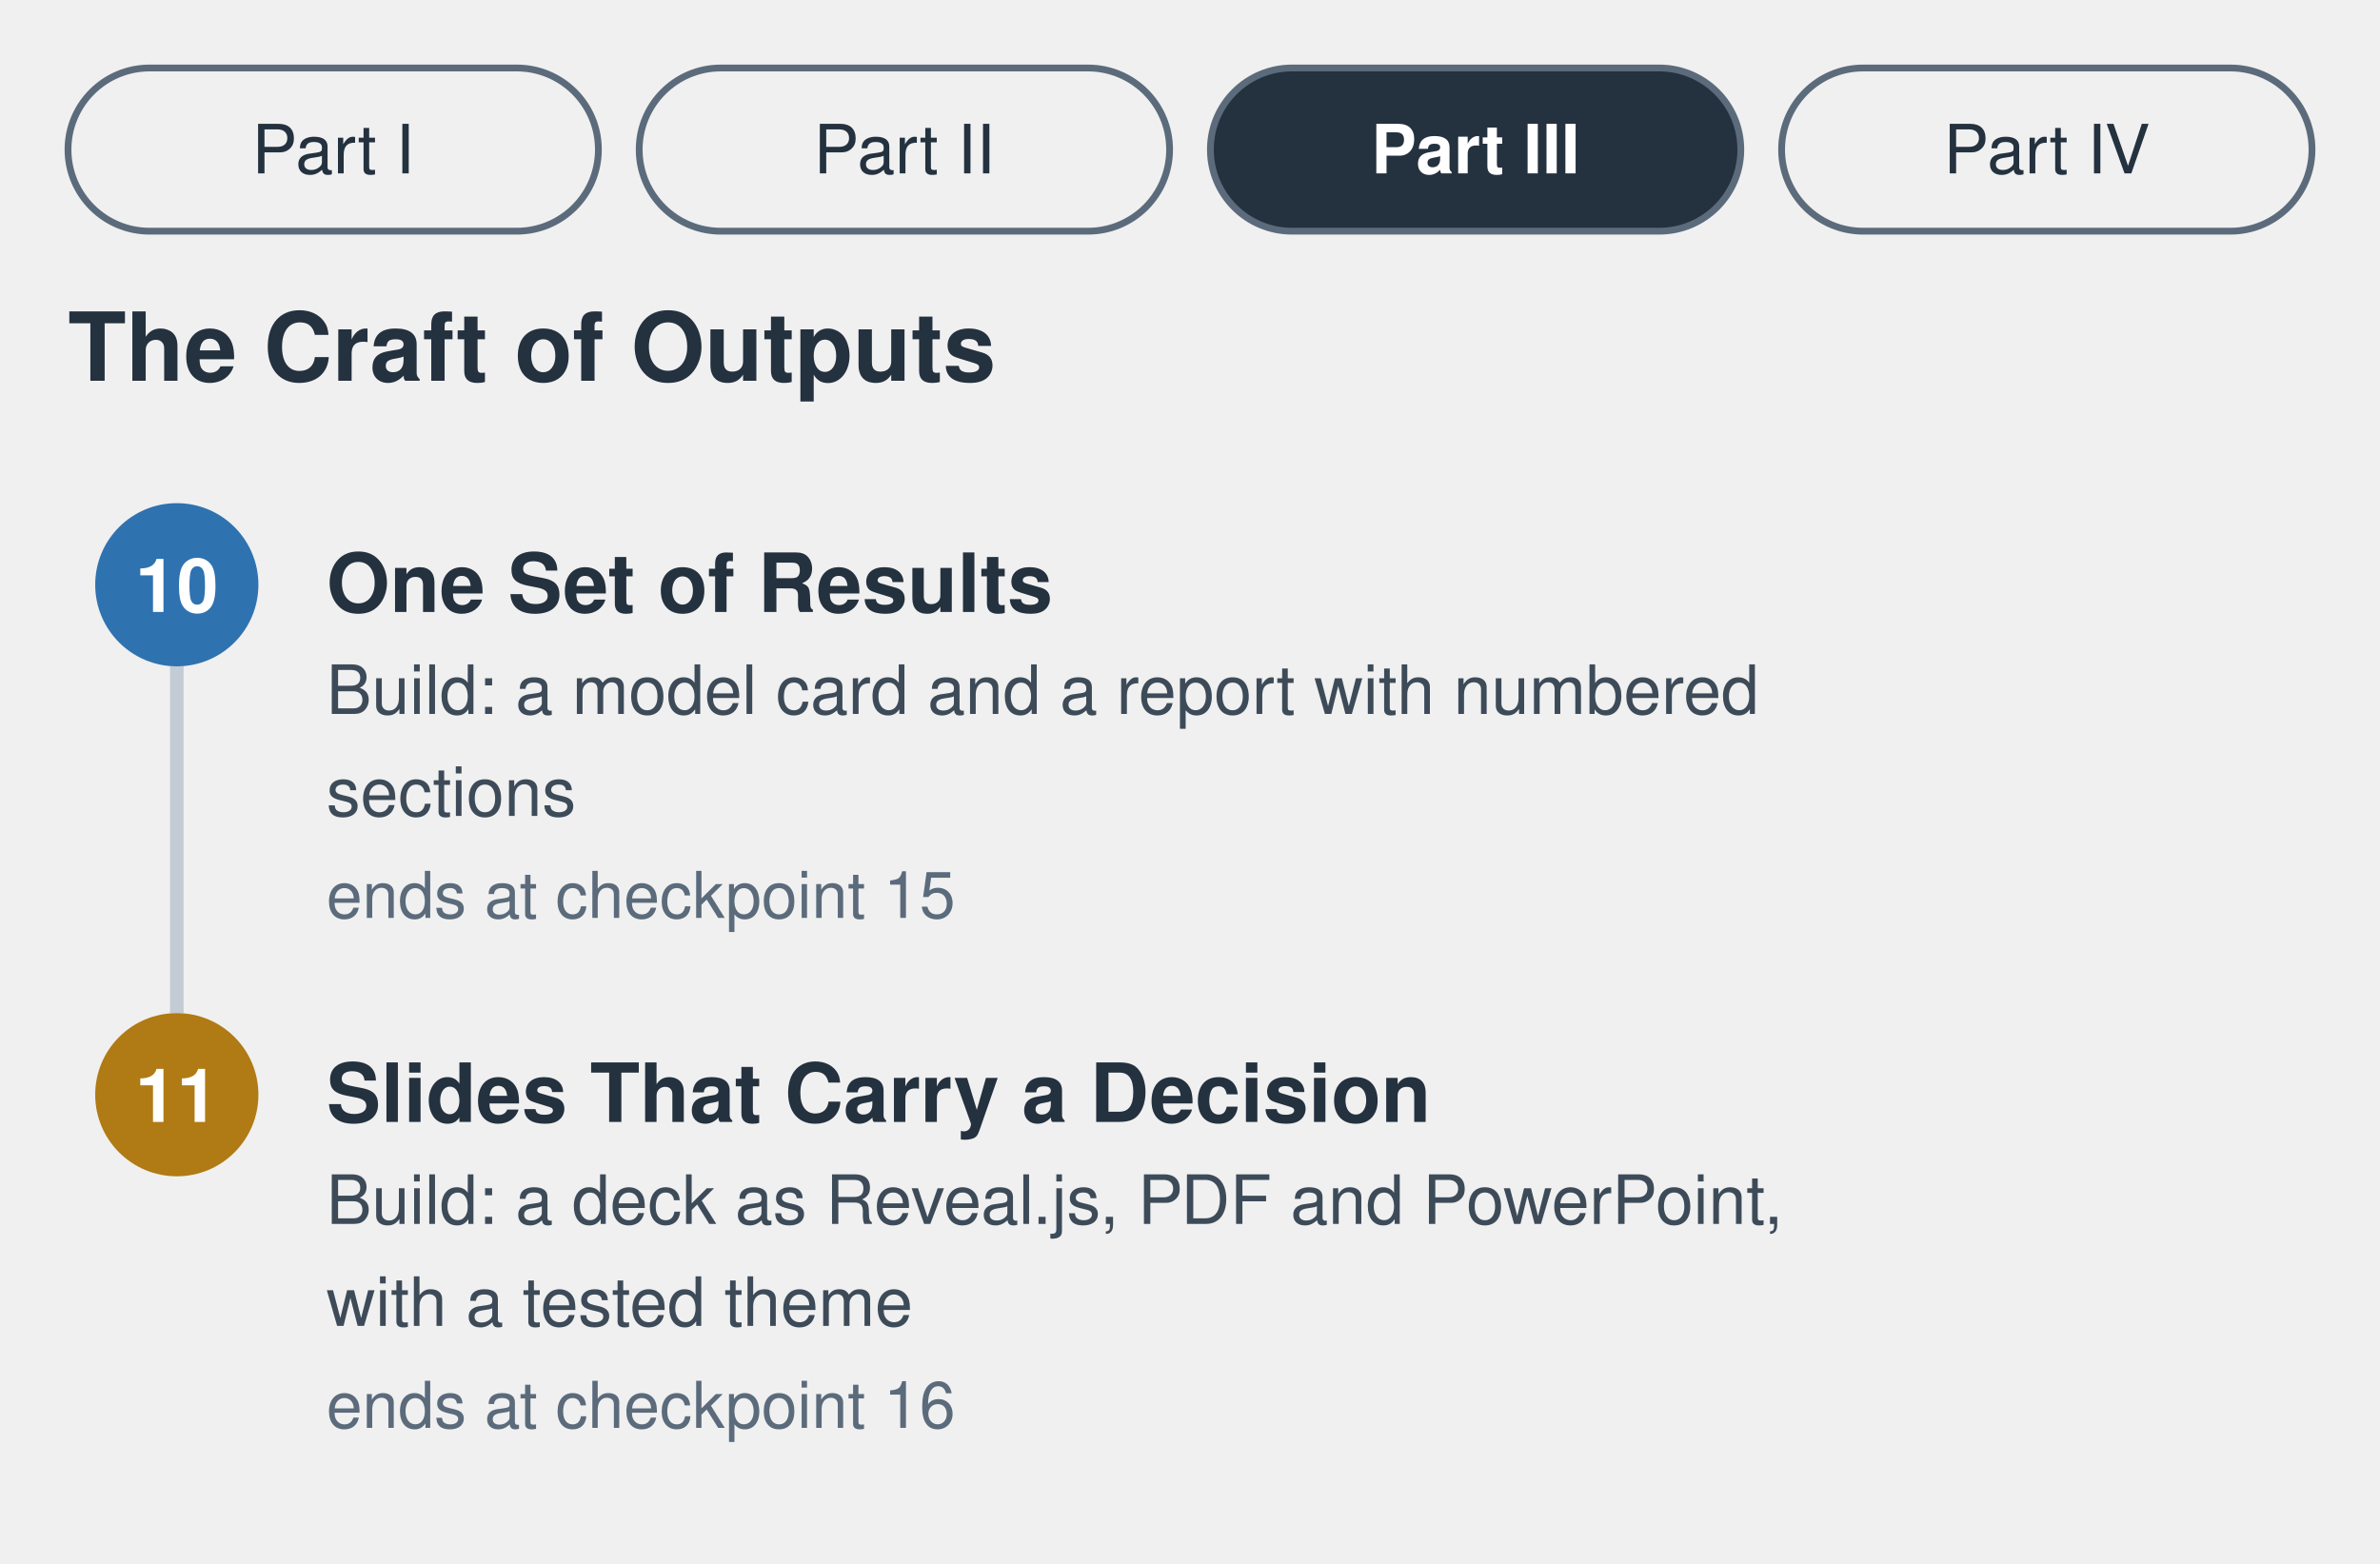
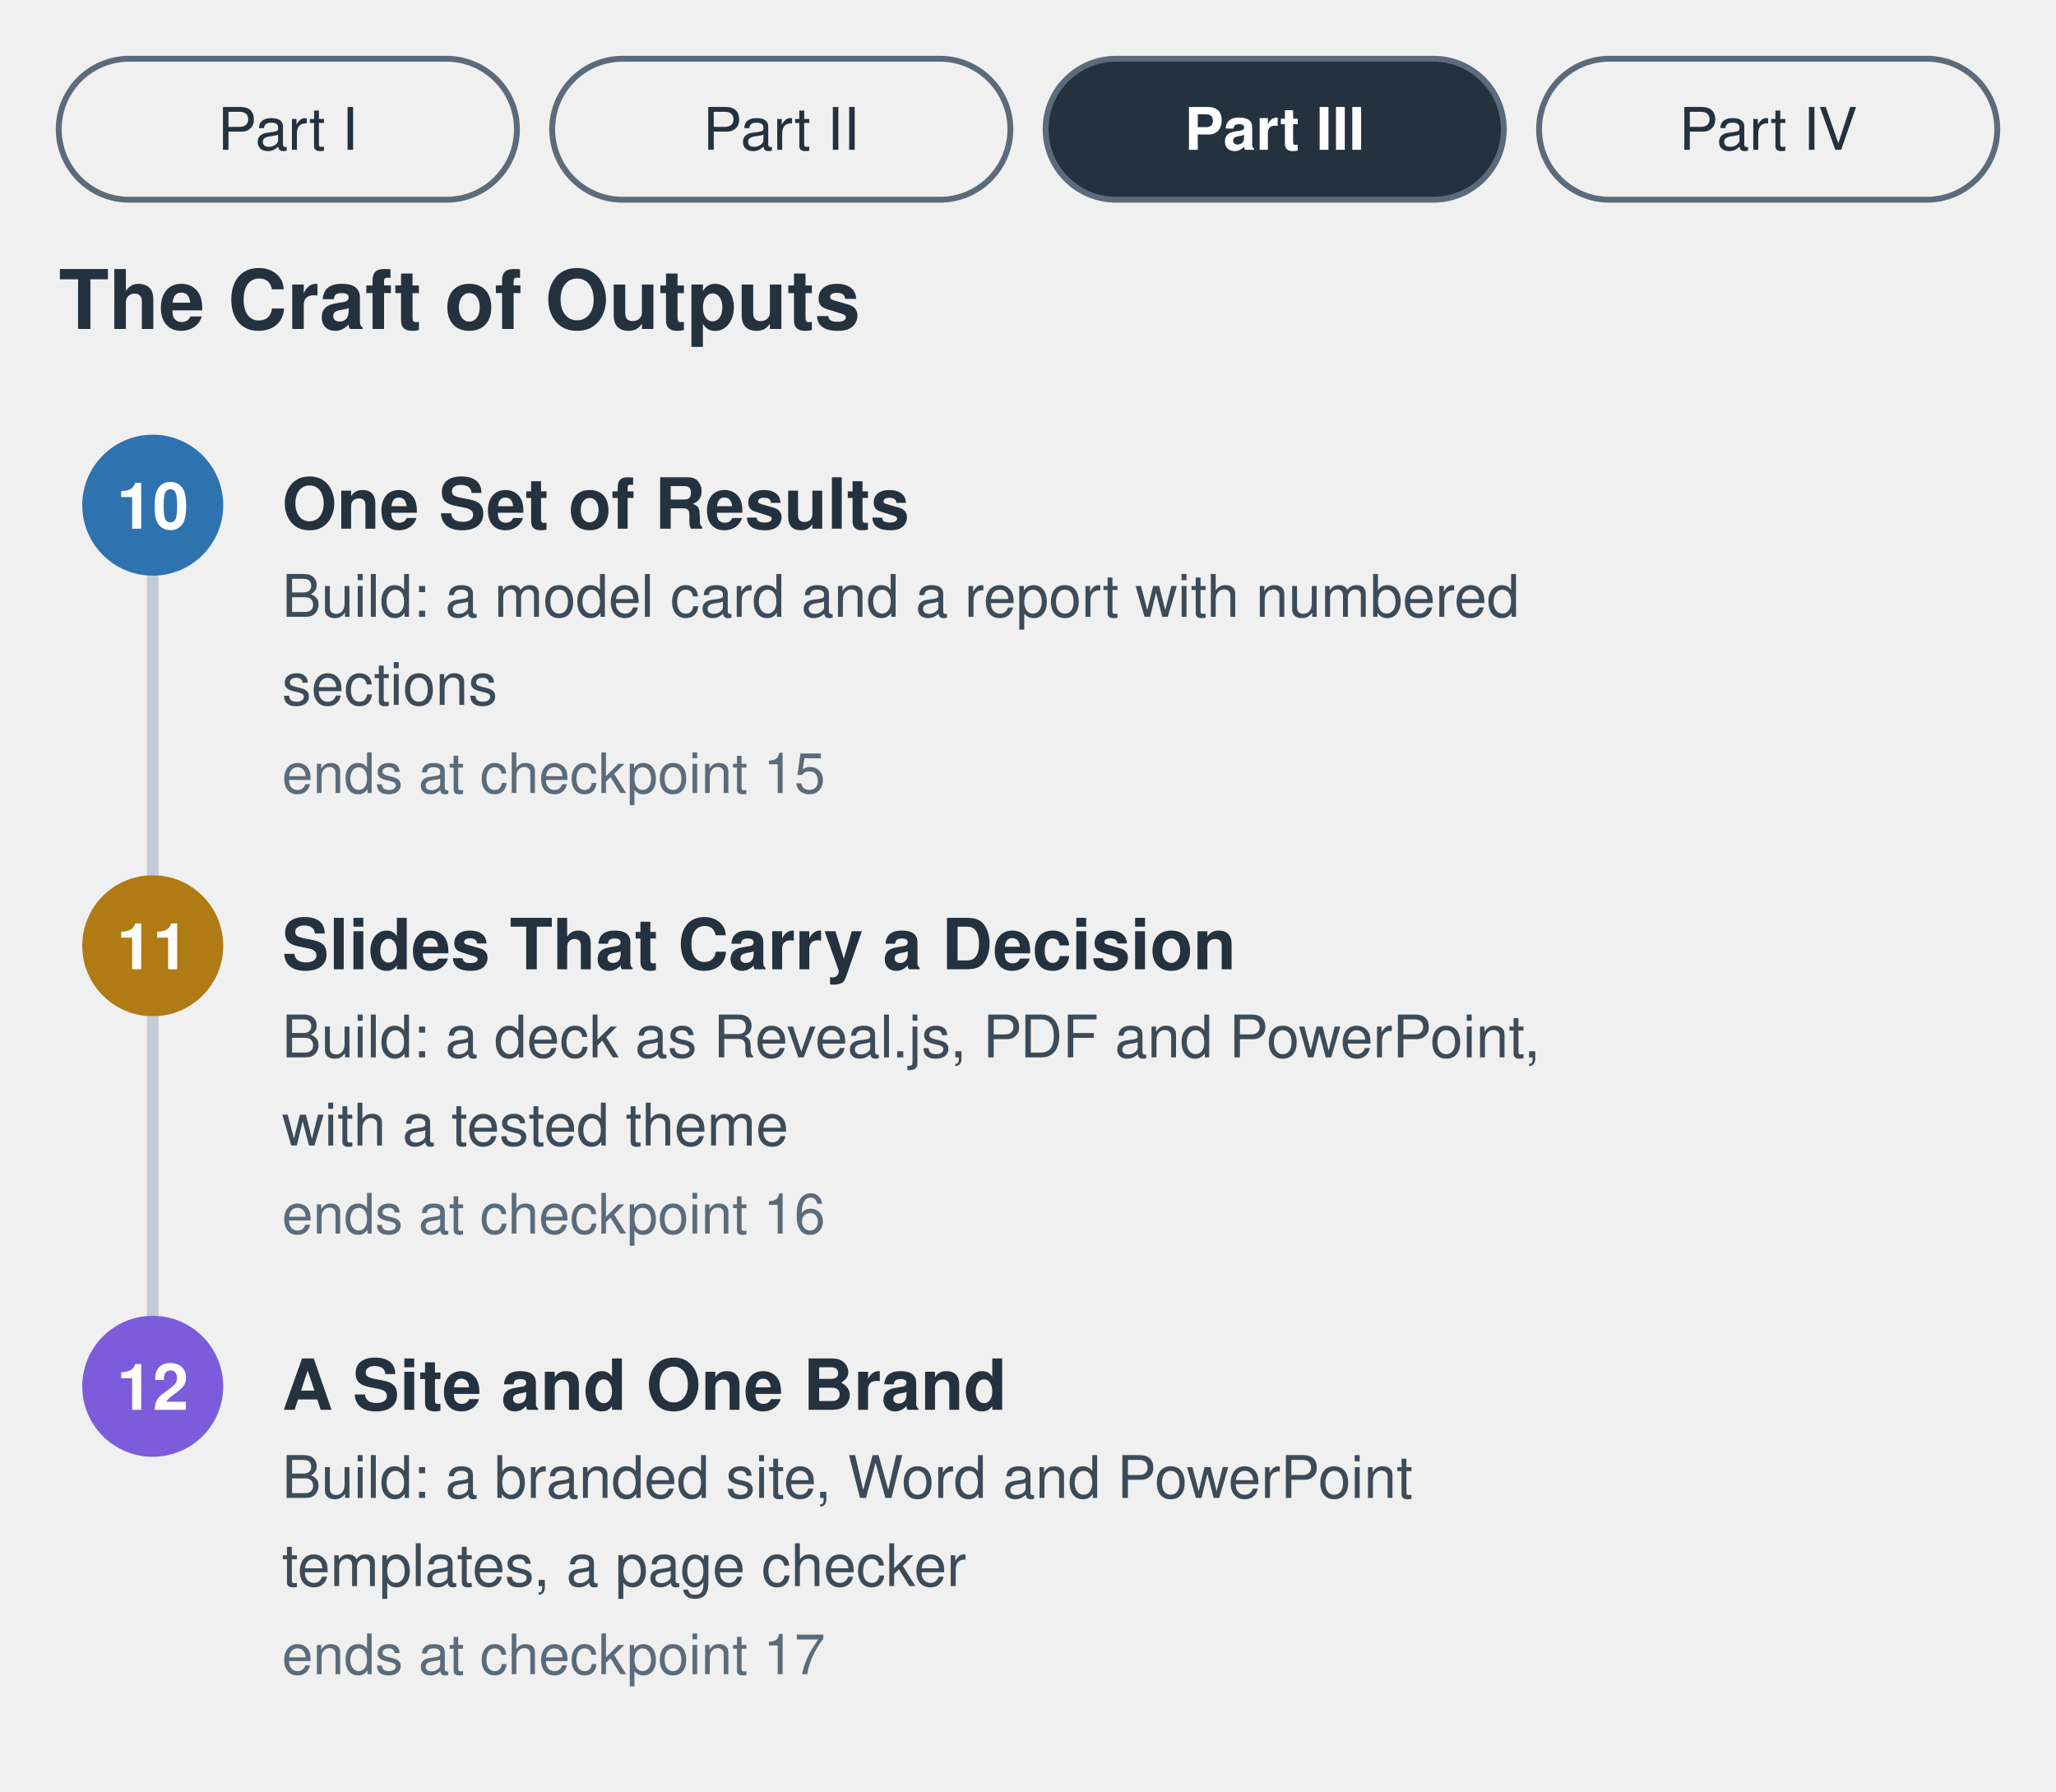
- <svg xmlns="http://www.w3.org/2000/svg" viewBox="0 0 700 460" role="img" aria-labelledby="t d">
+ <svg xmlns="http://www.w3.org/2000/svg" viewBox="0 0 700 610" role="img" aria-labelledby="t d">
  <style>
  text { font-family: "Avenir Next", "Helvetica Neue", Helvetica, Arial, sans-serif; fill: #24313f; }
  .h { font-size: 28px; font-weight: 700; }
  .t { font-size: 24px; font-weight: 600; }
  .s { font-size: 20px; }
  .g { font-size: 20px; fill: #3d4b59; }
  .n { font-size: 19px; fill: #5b6b7b; }
  .num { font-size: 22px; font-weight: 700; fill: #ffffff; }
  .on { fill: #ffffff; font-weight: 700; }
</style>
  <rect x="20" y="20" width="156" height="48" rx="24" fill="none" stroke="#5b6b7b" stroke-width="2" />
  <text x="98" y="51" text-anchor="middle" class="s">Part I</text>
  <rect x="188" y="20" width="156" height="48" rx="24" fill="none" stroke="#5b6b7b" stroke-width="2" />
  <text x="266" y="51" text-anchor="middle" class="s">Part II</text>
  <rect x="356" y="20" width="156" height="48" rx="24" fill="#24313f" stroke="#5b6b7b" stroke-width="2" />
  <text x="434" y="51" text-anchor="middle" class="s on">Part III</text>
  <rect x="524" y="20" width="156" height="48" rx="24" fill="none" stroke="#5b6b7b" stroke-width="2" />
  <text x="602" y="51" text-anchor="middle" class="s">Part IV</text>
  <text x="20" y="112" class="h">The Craft of Outputs</text>
  <circle cx="52" cy="172" r="24" fill="#2f72b0" />
  <text x="52" y="180" text-anchor="middle" class="num">10</text>
  <text x="96" y="180" class="t">One Set of Results</text>
  <text x="96" y="210" class="g">Build: a model card and a report with numbered</text>
  <text x="96" y="240" class="g">sections</text>
  <text x="96" y="270" class="n">ends at checkpoint 15</text>
  <line x1="52" y1="196" x2="52" y2="298" stroke="#c3ccd5" stroke-width="4" />
  <circle cx="52" cy="322" r="24" fill="#b07a14" />
  <text x="52" y="330" text-anchor="middle" class="num">11</text>
  <text x="96" y="330" class="t">Slides That Carry a Decision</text>
  <text x="96" y="360" class="g">Build: a deck as Reveal.js, PDF and PowerPoint,</text>
  <text x="96" y="390" class="g">with a tested theme</text>
  <text x="96" y="420" class="n">ends at checkpoint 16</text>
+   <line x1="52" y1="346" x2="52" y2="448" stroke="#c3ccd5" stroke-width="4" />
+   <circle cx="52" cy="472" r="24" fill="#7c5cdb" />
+   <text x="52" y="480" text-anchor="middle" class="num">12</text>
+   <text x="96" y="480" class="t">A Site and One Brand</text>
+   <text x="96" y="510" class="g">Build: a branded site, Word and PowerPoint</text>
+   <text x="96" y="540" class="g">templates, a page checker</text>
+   <text x="96" y="570" class="n">ends at checkpoint 17</text>
</svg>
